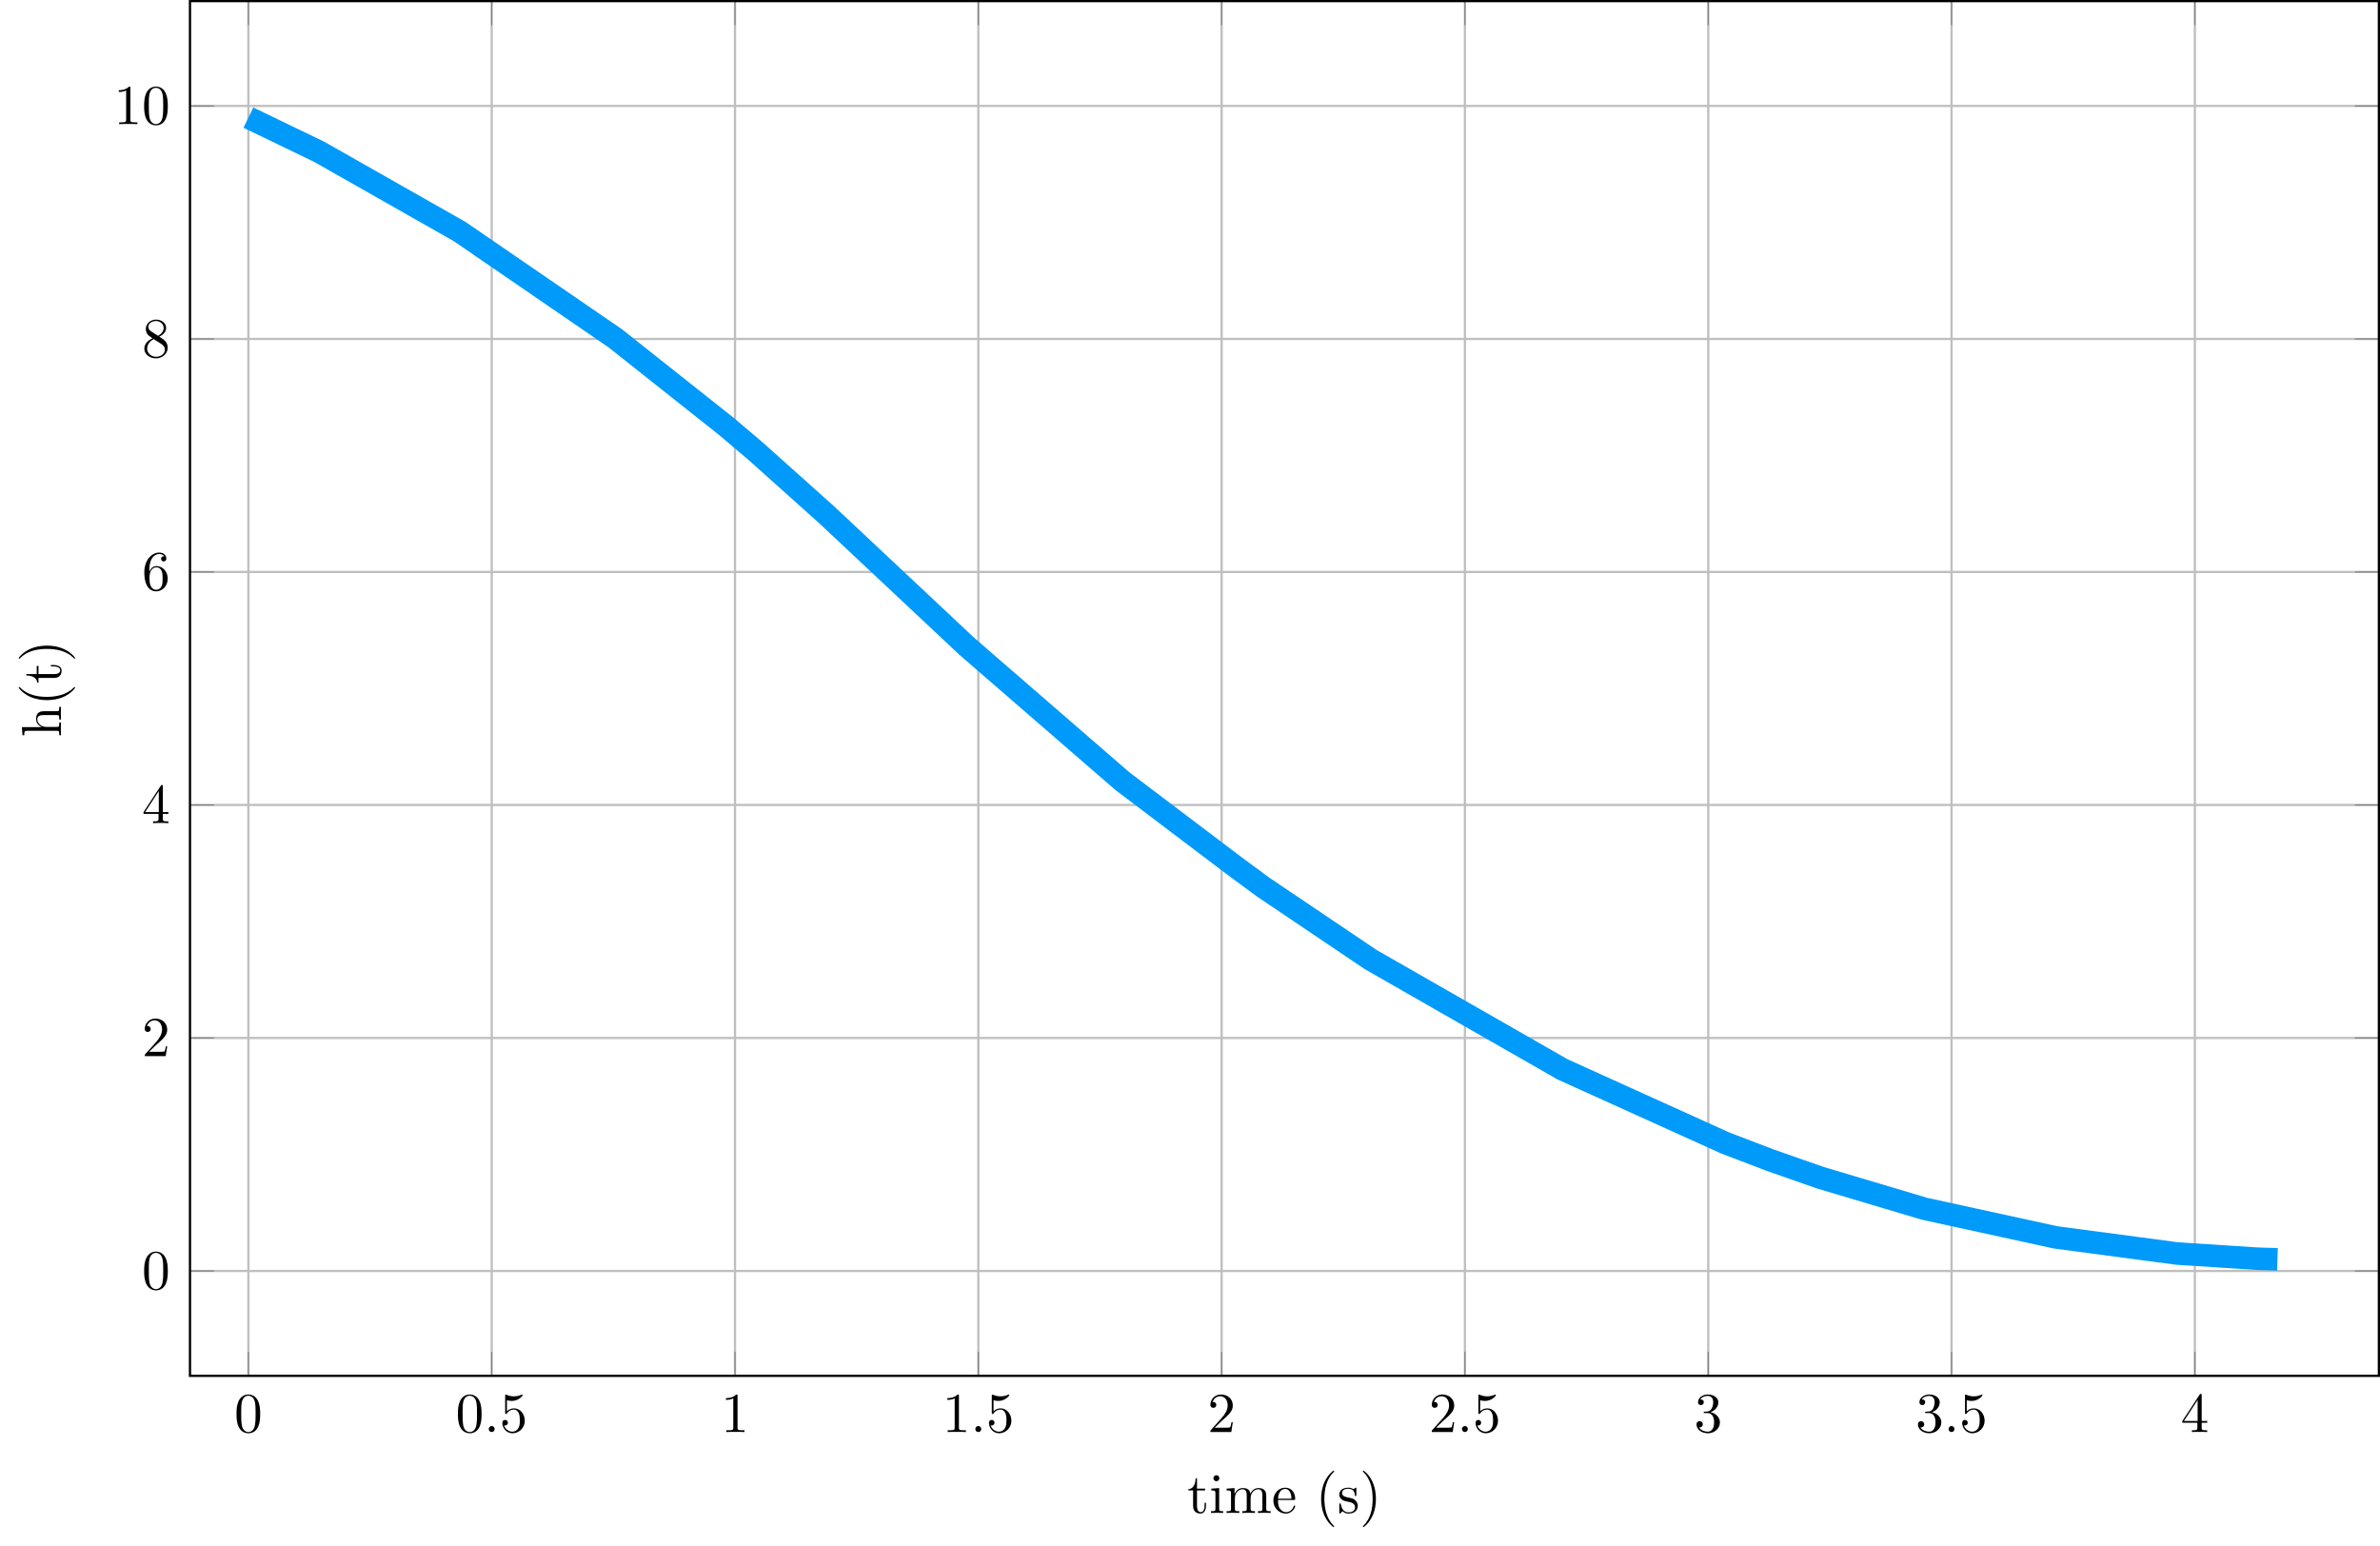
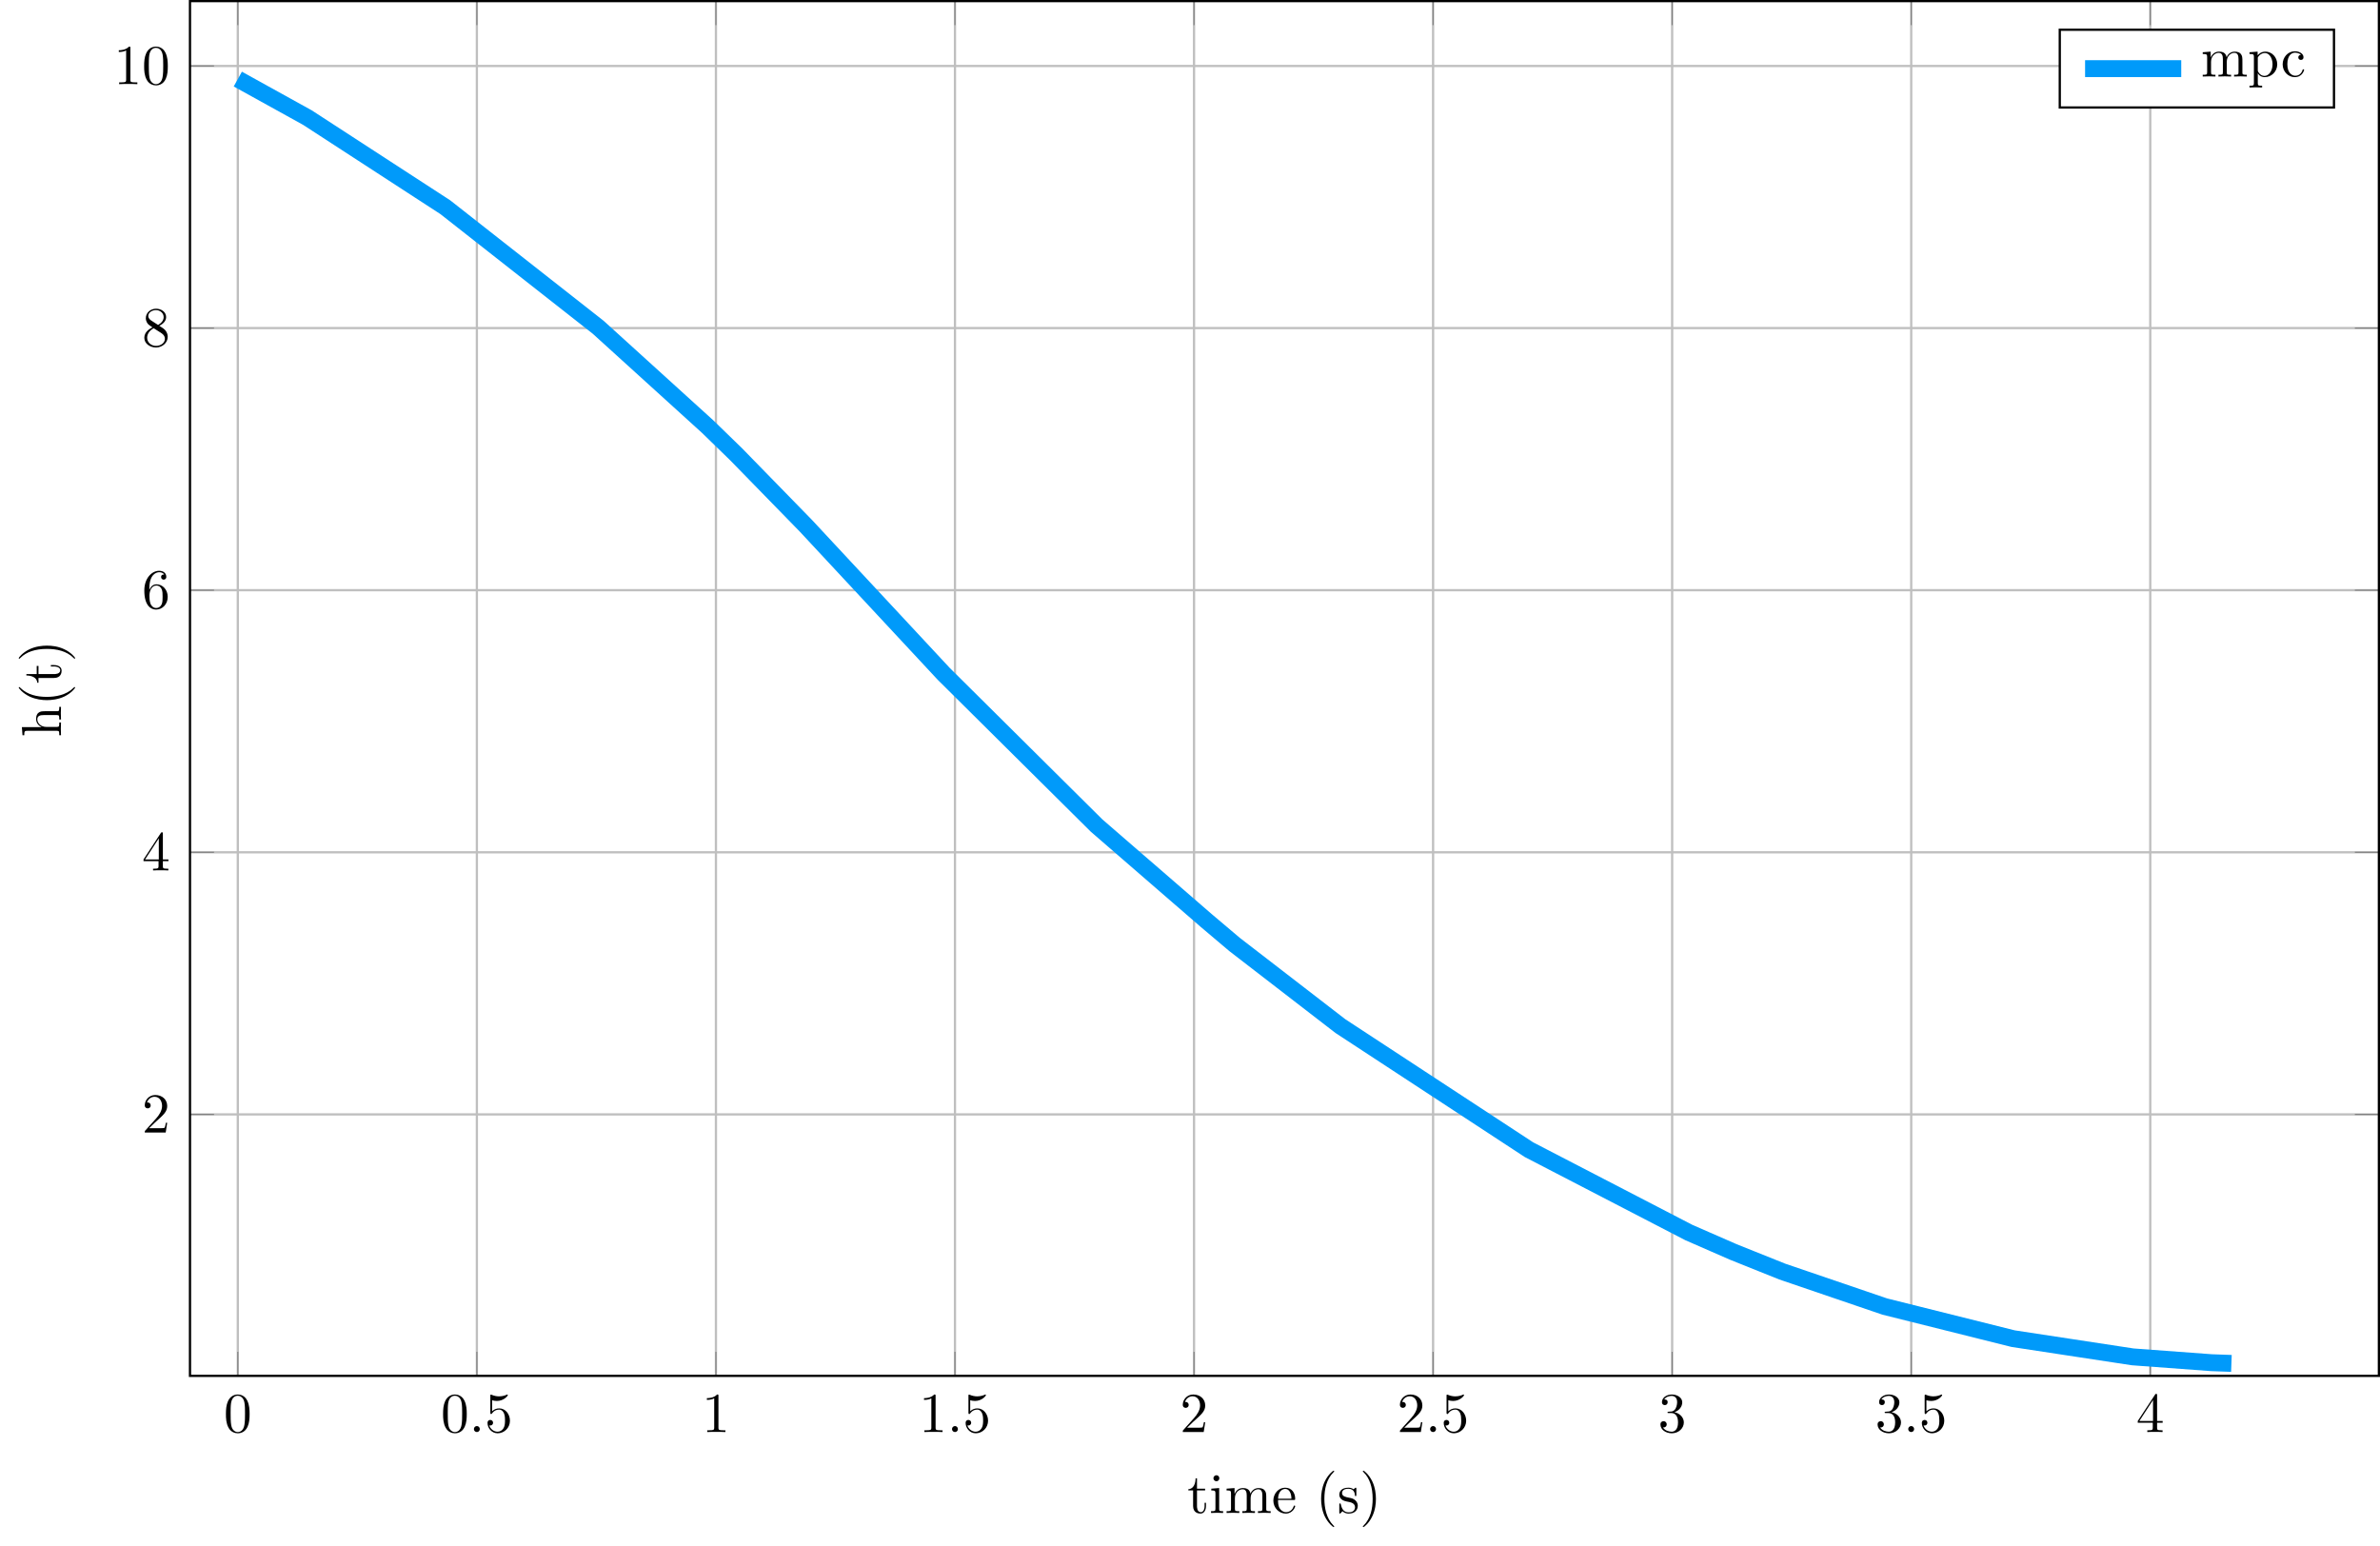
- <svg xmlns="http://www.w3.org/2000/svg" xmlns:xlink="http://www.w3.org/1999/xlink" width="420.976pt" height="273.43pt" viewBox="0 0 420.976 273.43" version="1.1">
+ <svg xmlns="http://www.w3.org/2000/svg" xmlns:xlink="http://www.w3.org/1999/xlink" width="420.972pt" height="273.43pt" viewBox="0 0 420.972 273.43" version="1.1">
  <defs>
    <g>
      <symbol overflow="visible" id="glyph-1486780730334468-0-0">
        <path style="stroke:none;" d="" />
      </symbol>
      <symbol overflow="visible" id="glyph-1486780730334468-0-1">
        <path style="stroke:none;" d="M 4.578 -3.188 C 4.578 -3.984 4.531 -4.781 4.188 -5.516 C 3.734 -6.484 2.906 -6.641 2.5 -6.641 C 1.891 -6.641 1.172 -6.375 0.75 -5.453 C 0.438 -4.766 0.391 -3.984 0.391 -3.188 C 0.391 -2.438 0.422 -1.547 0.844 -0.781 C 1.266 0.016 2 0.219 2.484 0.219 C 3.016 0.219 3.781 0.016 4.219 -0.938 C 4.531 -1.625 4.578 -2.406 4.578 -3.188 Z M 2.484 0 C 2.094 0 1.5 -0.25 1.328 -1.203 C 1.219 -1.797 1.219 -2.719 1.219 -3.312 C 1.219 -3.953 1.219 -4.609 1.297 -5.141 C 1.484 -6.328 2.234 -6.422 2.484 -6.422 C 2.812 -6.422 3.469 -6.234 3.656 -5.25 C 3.766 -4.688 3.766 -3.938 3.766 -3.312 C 3.766 -2.562 3.766 -1.891 3.656 -1.25 C 3.5 -0.297 2.938 0 2.484 0 Z M 2.484 0 " />
      </symbol>
      <symbol overflow="visible" id="glyph-1486780730334468-0-2">
        <path style="stroke:none;" d="M 4.469 -2 C 4.469 -3.188 3.656 -4.188 2.578 -4.188 C 2.109 -4.188 1.672 -4.031 1.312 -3.672 L 1.312 -5.625 C 1.516 -5.562 1.844 -5.5 2.156 -5.5 C 3.391 -5.5 4.094 -6.406 4.094 -6.531 C 4.094 -6.594 4.062 -6.641 3.984 -6.641 C 3.984 -6.641 3.953 -6.641 3.906 -6.609 C 3.703 -6.516 3.219 -6.312 2.547 -6.312 C 2.156 -6.312 1.688 -6.391 1.219 -6.594 C 1.141 -6.625 1.125 -6.625 1.109 -6.625 C 1 -6.625 1 -6.547 1 -6.391 L 1 -3.438 C 1 -3.266 1 -3.188 1.141 -3.188 C 1.219 -3.188 1.234 -3.203 1.281 -3.266 C 1.391 -3.422 1.75 -3.969 2.562 -3.969 C 3.078 -3.969 3.328 -3.516 3.406 -3.328 C 3.562 -2.953 3.594 -2.578 3.594 -2.078 C 3.594 -1.719 3.594 -1.125 3.344 -0.703 C 3.109 -0.312 2.734 -0.062 2.281 -0.062 C 1.562 -0.062 0.984 -0.594 0.812 -1.172 C 0.844 -1.172 0.875 -1.156 0.984 -1.156 C 1.312 -1.156 1.484 -1.406 1.484 -1.641 C 1.484 -1.891 1.312 -2.141 0.984 -2.141 C 0.844 -2.141 0.5 -2.062 0.5 -1.609 C 0.5 -0.75 1.188 0.219 2.297 0.219 C 3.453 0.219 4.469 -0.734 4.469 -2 Z M 4.469 -2 " />
      </symbol>
      <symbol overflow="visible" id="glyph-1486780730334468-0-3">
        <path style="stroke:none;" d="M 2.938 -6.375 C 2.938 -6.625 2.938 -6.641 2.703 -6.641 C 2.078 -6 1.203 -6 0.891 -6 L 0.891 -5.688 C 1.094 -5.688 1.672 -5.688 2.188 -5.953 L 2.188 -0.781 C 2.188 -0.422 2.156 -0.312 1.266 -0.312 L 0.953 -0.312 L 0.953 0 C 1.297 -0.031 2.156 -0.031 2.562 -0.031 C 2.953 -0.031 3.828 -0.031 4.172 0 L 4.172 -0.312 L 3.859 -0.312 C 2.953 -0.312 2.938 -0.422 2.938 -0.781 Z M 2.938 -6.375 " />
      </symbol>
      <symbol overflow="visible" id="glyph-1486780730334468-0-4">
        <path style="stroke:none;" d="M 1.266 -0.766 L 2.328 -1.797 C 3.875 -3.172 4.469 -3.703 4.469 -4.703 C 4.469 -5.844 3.578 -6.641 2.359 -6.641 C 1.234 -6.641 0.5 -5.719 0.5 -4.828 C 0.5 -4.281 1 -4.281 1.031 -4.281 C 1.203 -4.281 1.547 -4.391 1.547 -4.812 C 1.547 -5.062 1.359 -5.328 1.016 -5.328 C 0.938 -5.328 0.922 -5.328 0.891 -5.312 C 1.109 -5.969 1.656 -6.328 2.234 -6.328 C 3.141 -6.328 3.562 -5.516 3.562 -4.703 C 3.562 -3.906 3.078 -3.125 2.516 -2.5 L 0.609 -0.375 C 0.5 -0.266 0.5 -0.234 0.5 0 L 4.203 0 L 4.469 -1.734 L 4.234 -1.734 C 4.172 -1.438 4.109 -1 4 -0.844 C 3.938 -0.766 3.281 -0.766 3.062 -0.766 Z M 1.266 -0.766 " />
      </symbol>
      <symbol overflow="visible" id="glyph-1486780730334468-0-5">
        <path style="stroke:none;" d="M 2.891 -3.516 C 3.703 -3.781 4.281 -4.469 4.281 -5.266 C 4.281 -6.078 3.406 -6.641 2.453 -6.641 C 1.453 -6.641 0.688 -6.047 0.688 -5.281 C 0.688 -4.953 0.906 -4.766 1.203 -4.766 C 1.5 -4.766 1.703 -4.984 1.703 -5.281 C 1.703 -5.766 1.234 -5.766 1.094 -5.766 C 1.391 -6.266 2.047 -6.391 2.406 -6.391 C 2.828 -6.391 3.375 -6.172 3.375 -5.281 C 3.375 -5.156 3.344 -4.578 3.094 -4.141 C 2.797 -3.656 2.453 -3.625 2.203 -3.625 C 2.125 -3.609 1.891 -3.594 1.812 -3.594 C 1.734 -3.578 1.672 -3.562 1.672 -3.469 C 1.672 -3.359 1.734 -3.359 1.906 -3.359 L 2.344 -3.359 C 3.156 -3.359 3.531 -2.688 3.531 -1.703 C 3.531 -0.344 2.844 -0.062 2.406 -0.062 C 1.969 -0.062 1.219 -0.234 0.875 -0.812 C 1.219 -0.766 1.531 -0.984 1.531 -1.359 C 1.531 -1.719 1.266 -1.922 0.984 -1.922 C 0.734 -1.922 0.422 -1.781 0.422 -1.344 C 0.422 -0.438 1.344 0.219 2.438 0.219 C 3.656 0.219 4.562 -0.688 4.562 -1.703 C 4.562 -2.516 3.922 -3.297 2.891 -3.516 Z M 2.891 -3.516 " />
      </symbol>
      <symbol overflow="visible" id="glyph-1486780730334468-0-6">
        <path style="stroke:none;" d="M 2.938 -1.641 L 2.938 -0.781 C 2.938 -0.422 2.906 -0.312 2.172 -0.312 L 1.969 -0.312 L 1.969 0 C 2.375 -0.031 2.891 -0.031 3.312 -0.031 C 3.734 -0.031 4.25 -0.031 4.672 0 L 4.672 -0.312 L 4.453 -0.312 C 3.719 -0.312 3.703 -0.422 3.703 -0.781 L 3.703 -1.641 L 4.688 -1.641 L 4.688 -1.953 L 3.703 -1.953 L 3.703 -6.484 C 3.703 -6.688 3.703 -6.75 3.531 -6.75 C 3.453 -6.75 3.422 -6.75 3.344 -6.625 L 0.281 -1.953 L 0.281 -1.641 Z M 2.984 -1.953 L 0.562 -1.953 L 2.984 -5.672 Z M 2.984 -1.953 " />
      </symbol>
      <symbol overflow="visible" id="glyph-1486780730334468-0-7">
        <path style="stroke:none;" d="M 1.312 -3.266 L 1.312 -3.516 C 1.312 -6.031 2.547 -6.391 3.062 -6.391 C 3.297 -6.391 3.719 -6.328 3.938 -5.984 C 3.781 -5.984 3.391 -5.984 3.391 -5.547 C 3.391 -5.234 3.625 -5.078 3.844 -5.078 C 4 -5.078 4.312 -5.172 4.312 -5.562 C 4.312 -6.156 3.875 -6.641 3.047 -6.641 C 1.766 -6.641 0.422 -5.359 0.422 -3.156 C 0.422 -0.484 1.578 0.219 2.5 0.219 C 3.609 0.219 4.562 -0.719 4.562 -2.031 C 4.562 -3.297 3.672 -4.25 2.562 -4.25 C 1.891 -4.25 1.516 -3.75 1.312 -3.266 Z M 2.5 -0.062 C 1.875 -0.062 1.578 -0.656 1.516 -0.812 C 1.328 -1.281 1.328 -2.078 1.328 -2.25 C 1.328 -3.031 1.656 -4.031 2.547 -4.031 C 2.719 -4.031 3.172 -4.031 3.484 -3.406 C 3.656 -3.047 3.656 -2.531 3.656 -2.047 C 3.656 -1.562 3.656 -1.062 3.484 -0.703 C 3.188 -0.109 2.734 -0.062 2.5 -0.062 Z M 2.5 -0.062 " />
      </symbol>
      <symbol overflow="visible" id="glyph-1486780730334468-0-8">
        <path style="stroke:none;" d="M 1.625 -4.562 C 1.172 -4.859 1.125 -5.188 1.125 -5.359 C 1.125 -5.969 1.781 -6.391 2.484 -6.391 C 3.203 -6.391 3.844 -5.875 3.844 -5.156 C 3.844 -4.578 3.453 -4.109 2.859 -3.766 Z M 3.078 -3.609 C 3.797 -3.984 4.281 -4.5 4.281 -5.156 C 4.281 -6.078 3.406 -6.641 2.5 -6.641 C 1.5 -6.641 0.688 -5.906 0.688 -4.969 C 0.688 -4.797 0.703 -4.344 1.125 -3.875 C 1.234 -3.766 1.609 -3.516 1.859 -3.344 C 1.281 -3.047 0.422 -2.5 0.422 -1.5 C 0.422 -0.453 1.438 0.219 2.484 0.219 C 3.609 0.219 4.562 -0.609 4.562 -1.672 C 4.562 -2.031 4.453 -2.484 4.062 -2.906 C 3.875 -3.109 3.719 -3.203 3.078 -3.609 Z M 2.078 -3.188 L 3.312 -2.406 C 3.594 -2.219 4.062 -1.922 4.062 -1.312 C 4.062 -0.578 3.312 -0.062 2.5 -0.062 C 1.641 -0.062 0.922 -0.672 0.922 -1.5 C 0.922 -2.078 1.234 -2.719 2.078 -3.188 Z M 2.078 -3.188 " />
      </symbol>
      <symbol overflow="visible" id="glyph-1486780730334468-0-9">
        <path style="stroke:none;" d="M 1.719 -3.984 L 3.156 -3.984 L 3.156 -4.297 L 1.719 -4.297 L 1.719 -6.125 L 1.469 -6.125 C 1.469 -5.312 1.172 -4.25 0.188 -4.203 L 0.188 -3.984 L 1.031 -3.984 L 1.031 -1.234 C 1.031 -0.016 1.969 0.109 2.328 0.109 C 3.031 0.109 3.312 -0.594 3.312 -1.234 L 3.312 -1.797 L 3.062 -1.797 L 3.062 -1.25 C 3.062 -0.516 2.766 -0.141 2.391 -0.141 C 1.719 -0.141 1.719 -1.047 1.719 -1.219 Z M 1.719 -3.984 " />
      </symbol>
      <symbol overflow="visible" id="glyph-1486780730334468-0-10">
        <path style="stroke:none;" d="M 1.766 -4.406 L 0.375 -4.297 L 0.375 -3.984 C 1.016 -3.984 1.109 -3.922 1.109 -3.438 L 1.109 -0.75 C 1.109 -0.312 1 -0.312 0.328 -0.312 L 0.328 0 C 0.641 -0.016 1.188 -0.031 1.422 -0.031 C 1.781 -0.031 2.125 -0.016 2.469 0 L 2.469 -0.312 C 1.797 -0.312 1.766 -0.359 1.766 -0.75 Z M 1.797 -6.141 C 1.797 -6.453 1.562 -6.672 1.281 -6.672 C 0.969 -6.672 0.75 -6.406 0.75 -6.141 C 0.75 -5.875 0.969 -5.609 1.281 -5.609 C 1.562 -5.609 1.797 -5.828 1.797 -6.141 Z M 1.797 -6.141 " />
      </symbol>
      <symbol overflow="visible" id="glyph-1486780730334468-0-11">
        <path style="stroke:none;" d="M 1.094 -3.422 L 1.094 -0.75 C 1.094 -0.312 0.984 -0.312 0.312 -0.312 L 0.312 0 C 0.672 -0.016 1.172 -0.031 1.453 -0.031 C 1.703 -0.031 2.219 -0.016 2.562 0 L 2.562 -0.312 C 1.891 -0.312 1.781 -0.312 1.781 -0.75 L 1.781 -2.594 C 1.781 -3.625 2.5 -4.188 3.125 -4.188 C 3.766 -4.188 3.875 -3.656 3.875 -3.078 L 3.875 -0.75 C 3.875 -0.312 3.766 -0.312 3.094 -0.312 L 3.094 0 C 3.438 -0.016 3.953 -0.031 4.219 -0.031 C 4.469 -0.031 5 -0.016 5.328 0 L 5.328 -0.312 C 4.672 -0.312 4.562 -0.312 4.562 -0.75 L 4.562 -2.594 C 4.562 -3.625 5.266 -4.188 5.906 -4.188 C 6.531 -4.188 6.641 -3.656 6.641 -3.078 L 6.641 -0.75 C 6.641 -0.312 6.531 -0.312 5.859 -0.312 L 5.859 0 C 6.203 -0.016 6.719 -0.031 6.984 -0.031 C 7.25 -0.031 7.766 -0.016 8.109 0 L 8.109 -0.312 C 7.594 -0.312 7.344 -0.312 7.328 -0.609 L 7.328 -2.516 C 7.328 -3.375 7.328 -3.672 7.016 -4.031 C 6.875 -4.203 6.547 -4.406 5.969 -4.406 C 5.141 -4.406 4.688 -3.812 4.531 -3.422 C 4.391 -4.297 3.656 -4.406 3.203 -4.406 C 2.469 -4.406 2 -3.984 1.719 -3.359 L 1.719 -4.406 L 0.312 -4.297 L 0.312 -3.984 C 1.016 -3.984 1.094 -3.922 1.094 -3.422 Z M 1.094 -3.422 " />
      </symbol>
      <symbol overflow="visible" id="glyph-1486780730334468-0-12">
        <path style="stroke:none;" d="M 1.109 -2.516 C 1.172 -4 2.016 -4.25 2.359 -4.25 C 3.375 -4.25 3.484 -2.906 3.484 -2.516 Z M 1.109 -2.297 L 3.891 -2.297 C 4.109 -2.297 4.141 -2.297 4.141 -2.516 C 4.141 -3.5 3.594 -4.469 2.359 -4.469 C 1.203 -4.469 0.281 -3.438 0.281 -2.188 C 0.281 -0.859 1.328 0.109 2.469 0.109 C 3.688 0.109 4.141 -1 4.141 -1.188 C 4.141 -1.281 4.062 -1.312 4 -1.312 C 3.922 -1.312 3.891 -1.25 3.875 -1.172 C 3.531 -0.141 2.625 -0.141 2.531 -0.141 C 2.031 -0.141 1.641 -0.438 1.406 -0.812 C 1.109 -1.281 1.109 -1.938 1.109 -2.297 Z M 1.109 -2.297 " />
      </symbol>
      <symbol overflow="visible" id="glyph-1486780730334468-0-13">
        <path style="stroke:none;" d="M 3.297 2.391 C 3.297 2.359 3.297 2.344 3.125 2.172 C 1.891 0.922 1.562 -0.969 1.562 -2.5 C 1.562 -4.234 1.938 -5.969 3.172 -7.203 C 3.297 -7.328 3.297 -7.344 3.297 -7.375 C 3.297 -7.453 3.266 -7.484 3.203 -7.484 C 3.094 -7.484 2.203 -6.797 1.609 -5.531 C 1.109 -4.438 0.984 -3.328 0.984 -2.5 C 0.984 -1.719 1.094 -0.516 1.641 0.625 C 2.25 1.844 3.094 2.5 3.203 2.5 C 3.266 2.5 3.297 2.469 3.297 2.391 Z M 3.297 2.391 " />
      </symbol>
      <symbol overflow="visible" id="glyph-1486780730334468-0-14">
        <path style="stroke:none;" d="M 2.078 -1.938 C 2.297 -1.891 3.109 -1.734 3.109 -1.016 C 3.109 -0.516 2.766 -0.109 1.984 -0.109 C 1.141 -0.109 0.781 -0.672 0.594 -1.531 C 0.562 -1.656 0.562 -1.688 0.453 -1.688 C 0.328 -1.688 0.328 -1.625 0.328 -1.453 L 0.328 -0.125 C 0.328 0.047 0.328 0.109 0.438 0.109 C 0.484 0.109 0.5 0.094 0.688 -0.094 C 0.703 -0.109 0.703 -0.125 0.891 -0.312 C 1.328 0.094 1.781 0.109 1.984 0.109 C 3.125 0.109 3.594 -0.562 3.594 -1.281 C 3.594 -1.797 3.297 -2.109 3.172 -2.219 C 2.844 -2.547 2.453 -2.625 2.031 -2.703 C 1.469 -2.812 0.812 -2.938 0.812 -3.516 C 0.812 -3.875 1.062 -4.281 1.922 -4.281 C 3.016 -4.281 3.078 -3.375 3.094 -3.078 C 3.094 -2.984 3.188 -2.984 3.203 -2.984 C 3.344 -2.984 3.344 -3.031 3.344 -3.219 L 3.344 -4.234 C 3.344 -4.391 3.344 -4.469 3.234 -4.469 C 3.188 -4.469 3.156 -4.469 3.031 -4.344 C 3 -4.312 2.906 -4.219 2.859 -4.188 C 2.484 -4.469 2.078 -4.469 1.922 -4.469 C 0.703 -4.469 0.328 -3.797 0.328 -3.234 C 0.328 -2.891 0.484 -2.609 0.75 -2.391 C 1.078 -2.141 1.359 -2.078 2.078 -1.938 Z M 2.078 -1.938 " />
      </symbol>
      <symbol overflow="visible" id="glyph-1486780730334468-0-15">
        <path style="stroke:none;" d="M 2.875 -2.5 C 2.875 -3.266 2.766 -4.469 2.219 -5.609 C 1.625 -6.828 0.766 -7.484 0.672 -7.484 C 0.609 -7.484 0.562 -7.438 0.562 -7.375 C 0.562 -7.344 0.562 -7.328 0.75 -7.141 C 1.734 -6.156 2.297 -4.578 2.297 -2.5 C 2.297 -0.781 1.938 0.969 0.703 2.219 C 0.562 2.344 0.562 2.359 0.562 2.391 C 0.562 2.453 0.609 2.5 0.672 2.5 C 0.766 2.5 1.672 1.812 2.25 0.547 C 2.766 -0.547 2.875 -1.656 2.875 -2.5 Z M 2.875 -2.5 " />
      </symbol>
+       <symbol overflow="visible" id="glyph-1486780730334468-0-16">
+         <path style="stroke:none;" d="M 1.719 -3.75 L 1.719 -4.406 L 0.281 -4.297 L 0.281 -3.984 C 0.984 -3.984 1.062 -3.922 1.062 -3.484 L 1.062 1.172 C 1.062 1.625 0.953 1.625 0.281 1.625 L 0.281 1.938 C 0.625 1.922 1.141 1.906 1.391 1.906 C 1.672 1.906 2.172 1.922 2.516 1.938 L 2.516 1.625 C 1.859 1.625 1.75 1.625 1.75 1.172 L 1.75 -0.594 C 1.797 -0.422 2.219 0.109 2.969 0.109 C 4.156 0.109 5.188 -0.875 5.188 -2.156 C 5.188 -3.422 4.234 -4.406 3.109 -4.406 C 2.328 -4.406 1.906 -3.969 1.719 -3.75 Z M 1.75 -1.141 L 1.75 -3.359 C 2.031 -3.875 2.516 -4.156 3.031 -4.156 C 3.766 -4.156 4.359 -3.281 4.359 -2.156 C 4.359 -0.953 3.672 -0.109 2.938 -0.109 C 2.531 -0.109 2.156 -0.312 1.891 -0.719 C 1.75 -0.922 1.75 -0.938 1.75 -1.141 Z M 1.75 -1.141 " />
+       </symbol>
+       <symbol overflow="visible" id="glyph-1486780730334468-0-17">
+         <path style="stroke:none;" d="M 1.172 -2.172 C 1.172 -3.797 1.984 -4.219 2.516 -4.219 C 2.609 -4.219 3.234 -4.203 3.578 -3.844 C 3.172 -3.812 3.109 -3.516 3.109 -3.391 C 3.109 -3.125 3.297 -2.938 3.562 -2.938 C 3.828 -2.938 4.031 -3.094 4.031 -3.406 C 4.031 -4.078 3.266 -4.469 2.5 -4.469 C 1.25 -4.469 0.344 -3.391 0.344 -2.156 C 0.344 -0.875 1.328 0.109 2.484 0.109 C 3.812 0.109 4.141 -1.094 4.141 -1.188 C 4.141 -1.281 4.031 -1.281 4 -1.281 C 3.922 -1.281 3.891 -1.25 3.875 -1.188 C 3.594 -0.266 2.938 -0.141 2.578 -0.141 C 2.047 -0.141 1.172 -0.562 1.172 -2.172 Z M 1.172 -2.172 " />
+       </symbol>
      <symbol overflow="visible" id="glyph-1486780730334468-1-0">
        <path style="stroke:none;" d="" />
      </symbol>
      <symbol overflow="visible" id="glyph-1486780730334468-1-1">
        <path style="stroke:none;" d="M 1.906 -0.531 C 1.906 -0.812 1.672 -1.062 1.391 -1.062 C 1.094 -1.062 0.859 -0.812 0.859 -0.531 C 0.859 -0.234 1.094 0 1.391 0 C 1.672 0 1.906 -0.234 1.906 -0.531 Z M 1.906 -0.531 " />
      </symbol>
      <symbol overflow="visible" id="glyph-1486780730334468-2-0">
        <path style="stroke:none;" d="" />
      </symbol>
      <symbol overflow="visible" id="glyph-1486780730334468-2-1">
        <path style="stroke:none;" d="M -0.75 -1.094 C -0.312 -1.094 -0.312 -0.984 -0.312 -0.312 L 0 -0.312 C -0.016 -0.672 -0.031 -1.172 -0.031 -1.453 C -0.031 -1.703 -0.016 -2.219 0 -2.562 L -0.312 -2.562 C -0.312 -1.891 -0.312 -1.781 -0.75 -1.781 L -2.594 -1.781 C -3.625 -1.781 -4.188 -2.5 -4.188 -3.125 C -4.188 -3.766 -3.656 -3.875 -3.078 -3.875 L -0.75 -3.875 C -0.312 -3.875 -0.312 -3.766 -0.312 -3.094 L 0 -3.094 C -0.016 -3.438 -0.031 -3.953 -0.031 -4.219 C -0.031 -4.469 -0.016 -5 0 -5.328 L -0.312 -5.328 C -0.312 -4.812 -0.312 -4.562 -0.609 -4.562 L -2.516 -4.562 C -3.375 -4.562 -3.672 -4.562 -4.031 -4.25 C -4.203 -4.109 -4.406 -3.781 -4.406 -3.203 C -4.406 -2.359 -3.812 -1.922 -3.422 -1.75 L -6.922 -1.75 L -6.812 -0.312 L -6.5 -0.312 C -6.5 -1.016 -6.438 -1.094 -5.938 -1.094 Z M -0.75 -1.094 " />
      </symbol>
      <symbol overflow="visible" id="glyph-1486780730334468-2-2">
        <path style="stroke:none;" d="M 2.391 -3.297 C 2.359 -3.297 2.344 -3.297 2.172 -3.125 C 0.922 -1.891 -0.969 -1.562 -2.5 -1.562 C -4.234 -1.562 -5.969 -1.938 -7.203 -3.172 C -7.328 -3.297 -7.344 -3.297 -7.375 -3.297 C -7.453 -3.297 -7.484 -3.266 -7.484 -3.203 C -7.484 -3.094 -6.797 -2.203 -5.531 -1.609 C -4.438 -1.109 -3.328 -0.984 -2.5 -0.984 C -1.719 -0.984 -0.516 -1.094 0.625 -1.641 C 1.844 -2.25 2.5 -3.094 2.5 -3.203 C 2.5 -3.266 2.469 -3.297 2.391 -3.297 Z M 2.391 -3.297 " />
      </symbol>
      <symbol overflow="visible" id="glyph-1486780730334468-2-3">
        <path style="stroke:none;" d="M -3.984 -1.719 L -3.984 -3.156 L -4.297 -3.156 L -4.297 -1.719 L -6.125 -1.719 L -6.125 -1.469 C -5.312 -1.469 -4.25 -1.172 -4.203 -0.188 L -3.984 -0.188 L -3.984 -1.031 L -1.234 -1.031 C -0.016 -1.031 0.109 -1.969 0.109 -2.328 C 0.109 -3.031 -0.594 -3.312 -1.234 -3.312 L -1.797 -3.312 L -1.797 -3.062 L -1.25 -3.062 C -0.516 -3.062 -0.141 -2.766 -0.141 -2.391 C -0.141 -1.719 -1.047 -1.719 -1.219 -1.719 Z M -3.984 -1.719 " />
      </symbol>
      <symbol overflow="visible" id="glyph-1486780730334468-2-4">
        <path style="stroke:none;" d="M -2.5 -2.875 C -3.266 -2.875 -4.469 -2.766 -5.609 -2.219 C -6.828 -1.625 -7.484 -0.766 -7.484 -0.672 C -7.484 -0.609 -7.438 -0.562 -7.375 -0.562 C -7.344 -0.562 -7.328 -0.562 -7.141 -0.75 C -6.156 -1.734 -4.578 -2.297 -2.5 -2.297 C -0.781 -2.297 0.969 -1.938 2.219 -0.703 C 2.344 -0.562 2.359 -0.562 2.391 -0.562 C 2.453 -0.562 2.5 -0.609 2.5 -0.672 C 2.5 -0.766 1.812 -1.672 0.547 -2.25 C -0.547 -2.766 -1.656 -2.875 -2.5 -2.875 Z M -2.5 -2.875 " />
      </symbol>
    </g>
    <clipPath id="clip-1486780730334468-1">
-       <path d="M 33 0 L 420.977 0 L 420.977 244 L 33 244 Z M 33 0 " />
+       <path d="M 33 0 L 420.973 0 L 420.973 244 L 33 244 Z M 33 0 " />
    </clipPath>
    <clipPath id="clip-1486780730334468-2">
-       <path d="M 33 18 L 420.977 18 L 420.977 226 L 33 226 Z M 33 18 " />
+       <path d="M 33 11 L 420.973 11 L 420.973 198 L 33 198 Z M 33 11 " />
    </clipPath>
    <clipPath id="clip-1486780730334468-3">
-       <path d="M 33 18 L 420.977 18 L 420.977 225 L 33 225 Z M 33 18 " />
+       <path d="M 33 11 L 420.973 11 L 420.973 198 L 33 198 Z M 33 11 " />
    </clipPath>
    <clipPath id="clip-1486780730334468-4">
-       <path d="M 33 0 L 420.977 0 L 420.977 244 L 33 244 Z M 33 0 " />
+       <path d="M 33 0 L 420.973 0 L 420.973 244 L 33 244 Z M 33 0 " />
    </clipPath>
    <clipPath id="clip-1486780730334468-5">
-       <path d="M 33.605 0.195 L 420.781 0.195 L 420.781 243.367 L 33.605 243.367 Z M 33.605 0.195 " />
+       <path d="M 33.605 0.195 L 420.777 0.195 L 420.777 243.367 L 33.605 243.367 Z M 33.605 0.195 " />
    </clipPath>
  </defs>
  <g id="surface1">
    <g clip-path="url(#clip-1486780730334468-1)" clip-rule="nonzero">
-       <path style=" stroke:none;fill-rule:nonzero;fill:rgb(100%,100%,100%);fill-opacity:1;" d="M 33.605 243.367 L 420.781 243.367 L 420.781 0.195 L 33.605 0.195 Z M 33.605 243.367 " />
-     </g>
-     <path style="fill:none;stroke-width:0.399;stroke-linecap:butt;stroke-linejoin:miter;stroke:rgb(75%,75%,75%);stroke-opacity:1;stroke-miterlimit:10;" d="M 10.328 -0.001 L 10.328 243.171 M 53.367 -0.001 L 53.367 243.171 M 96.402 -0.001 L 96.402 243.171 M 139.441 -0.001 L 139.441 243.171 M 182.476 -0.001 L 182.476 243.171 M 225.511 -0.001 L 225.511 243.171 M 268.55 -0.001 L 268.55 243.171 M 311.585 -0.001 L 311.585 243.171 M 354.624 -0.001 L 354.624 243.171 " transform="matrix(1,0,0,-1,33.606,243.366)" />
+       <path style=" stroke:none;fill-rule:nonzero;fill:rgb(100%,100%,100%);fill-opacity:1;" d="M 33.605 243.367 L 420.777 243.367 L 420.777 0.195 L 33.605 0.195 Z M 33.605 243.367 " />
+     </g>
+     <path style="fill:none;stroke-width:0.399;stroke-linecap:butt;stroke-linejoin:miter;stroke:rgb(75%,75%,75%);stroke-opacity:1;stroke-miterlimit:10;" d="M 8.457 -0.001 L 8.457 243.171 M 50.742 -0.001 L 50.742 243.171 M 93.027 -0.001 L 93.027 243.171 M 135.308 -0.001 L 135.308 243.171 M 177.593 -0.001 L 177.593 243.171 M 219.878 -0.001 L 219.878 243.171 M 262.164 -0.001 L 262.164 243.171 M 304.449 -0.001 L 304.449 243.171 M 346.73 -0.001 L 346.73 243.171 " transform="matrix(1,0,0,-1,33.606,243.366)" />
    <g clip-path="url(#clip-1486780730334468-2)" clip-rule="nonzero">
-       <path style="fill:none;stroke-width:0.399;stroke-linecap:butt;stroke-linejoin:miter;stroke:rgb(75%,75%,75%);stroke-opacity:1;stroke-miterlimit:10;" d="M -0.001 18.546 L 387.175 18.546 M -0.001 59.761 L 387.175 59.761 M -0.001 100.979 L 387.175 100.979 M -0.001 142.194 L 387.175 142.194 M -0.001 183.409 L 387.175 183.409 M -0.001 224.624 L 387.175 224.624 " transform="matrix(1,0,0,-1,33.606,243.366)" />
-     </g>
-     <path style="fill:none;stroke-width:0.199;stroke-linecap:butt;stroke-linejoin:miter;stroke:rgb(50%,50%,50%);stroke-opacity:1;stroke-miterlimit:10;" d="M 10.328 -0.001 L 10.328 4.253 M 53.367 -0.001 L 53.367 4.253 M 96.402 -0.001 L 96.402 4.253 M 139.441 -0.001 L 139.441 4.253 M 182.476 -0.001 L 182.476 4.253 M 225.511 -0.001 L 225.511 4.253 M 268.55 -0.001 L 268.55 4.253 M 311.585 -0.001 L 311.585 4.253 M 354.624 -0.001 L 354.624 4.253 M 10.328 243.171 L 10.328 238.917 M 53.367 243.171 L 53.367 238.917 M 96.402 243.171 L 96.402 238.917 M 139.441 243.171 L 139.441 238.917 M 182.476 243.171 L 182.476 238.917 M 225.511 243.171 L 225.511 238.917 M 268.55 243.171 L 268.55 238.917 M 311.585 243.171 L 311.585 238.917 M 354.624 243.171 L 354.624 238.917 " transform="matrix(1,0,0,-1,33.606,243.366)" />
+       <path style="fill:none;stroke-width:0.399;stroke-linecap:butt;stroke-linejoin:miter;stroke:rgb(75%,75%,75%);stroke-opacity:1;stroke-miterlimit:10;" d="M -0.001 46.245 L 387.171 46.245 M -0.001 92.608 L 387.171 92.608 M -0.001 138.971 L 387.171 138.971 M -0.001 185.335 L 387.171 185.335 M -0.001 231.694 L 387.171 231.694 " transform="matrix(1,0,0,-1,33.606,243.366)" />
+     </g>
+     <path style="fill:none;stroke-width:0.199;stroke-linecap:butt;stroke-linejoin:miter;stroke:rgb(50%,50%,50%);stroke-opacity:1;stroke-miterlimit:10;" d="M 8.457 -0.001 L 8.457 4.253 M 50.742 -0.001 L 50.742 4.253 M 93.027 -0.001 L 93.027 4.253 M 135.308 -0.001 L 135.308 4.253 M 177.593 -0.001 L 177.593 4.253 M 219.878 -0.001 L 219.878 4.253 M 262.164 -0.001 L 262.164 4.253 M 304.449 -0.001 L 304.449 4.253 M 346.73 -0.001 L 346.73 4.253 M 8.457 243.171 L 8.457 238.917 M 50.742 243.171 L 50.742 238.917 M 93.027 243.171 L 93.027 238.917 M 135.308 243.171 L 135.308 238.917 M 177.593 243.171 L 177.593 238.917 M 219.878 243.171 L 219.878 238.917 M 262.164 243.171 L 262.164 238.917 M 304.449 243.171 L 304.449 238.917 M 346.73 243.171 L 346.73 238.917 " transform="matrix(1,0,0,-1,33.606,243.366)" />
    <g clip-path="url(#clip-1486780730334468-3)" clip-rule="nonzero">
-       <path style="fill:none;stroke-width:0.199;stroke-linecap:butt;stroke-linejoin:miter;stroke:rgb(50%,50%,50%);stroke-opacity:1;stroke-miterlimit:10;" d="M -0.001 18.546 L 4.253 18.546 M -0.001 59.761 L 4.253 59.761 M -0.001 100.979 L 4.253 100.979 M -0.001 142.194 L 4.253 142.194 M -0.001 183.409 L 4.253 183.409 M -0.001 224.624 L 4.253 224.624 M 387.175 18.546 L 382.925 18.546 M 387.175 59.761 L 382.925 59.761 M 387.175 100.979 L 382.925 100.979 M 387.175 142.194 L 382.925 142.194 M 387.175 183.409 L 382.925 183.409 M 387.175 224.624 L 382.925 224.624 " transform="matrix(1,0,0,-1,33.606,243.366)" />
+       <path style="fill:none;stroke-width:0.199;stroke-linecap:butt;stroke-linejoin:miter;stroke:rgb(50%,50%,50%);stroke-opacity:1;stroke-miterlimit:10;" d="M -0.001 46.245 L 4.253 46.245 M -0.001 92.608 L 4.253 92.608 M -0.001 138.971 L 4.253 138.971 M -0.001 185.335 L 4.253 185.335 M -0.001 231.694 L 4.253 231.694 M 387.171 46.245 L 382.921 46.245 M 387.171 92.608 L 382.921 92.608 M 387.171 138.971 L 382.921 138.971 M 387.171 185.335 L 382.921 185.335 M 387.171 231.694 L 382.921 231.694 " transform="matrix(1,0,0,-1,33.606,243.366)" />
    </g>
    <g clip-path="url(#clip-1486780730334468-4)" clip-rule="nonzero">
-       <path style="fill:none;stroke-width:0.399;stroke-linecap:butt;stroke-linejoin:miter;stroke:rgb(0%,0%,0%);stroke-opacity:1;stroke-miterlimit:10;" d="M -0.001 -0.001 L -0.001 243.171 L 387.175 243.171 L 387.175 -0.001 Z M -0.001 -0.001 " transform="matrix(1,0,0,-1,33.606,243.366)" />
-     </g>
-     <g style="fill:rgb(0%,0%,0%);fill-opacity:1;">
-       <use xlink:href="#glyph-1486780730334468-0-1" x="41.444" y="253.307" />
-     </g>
-     <g style="fill:rgb(0%,0%,0%);fill-opacity:1;">
-       <use xlink:href="#glyph-1486780730334468-0-1" x="80.606" y="253.307" />
-     </g>
-     <g style="fill:rgb(0%,0%,0%);fill-opacity:1;">
-       <use xlink:href="#glyph-1486780730334468-1-1" x="85.587" y="253.307" />
-     </g>
-     <g style="fill:rgb(0%,0%,0%);fill-opacity:1;">
-       <use xlink:href="#glyph-1486780730334468-0-2" x="88.355" y="253.307" />
-     </g>
-     <g style="fill:rgb(0%,0%,0%);fill-opacity:1;">
-       <use xlink:href="#glyph-1486780730334468-0-3" x="127.516" y="253.307" />
-     </g>
-     <g style="fill:rgb(0%,0%,0%);fill-opacity:1;">
-       <use xlink:href="#glyph-1486780730334468-0-3" x="166.678" y="253.307" />
-     </g>
-     <g style="fill:rgb(0%,0%,0%);fill-opacity:1;">
-       <use xlink:href="#glyph-1486780730334468-1-1" x="171.66" y="253.307" />
-     </g>
-     <g style="fill:rgb(0%,0%,0%);fill-opacity:1;">
-       <use xlink:href="#glyph-1486780730334468-0-2" x="174.427" y="253.307" />
-     </g>
-     <g style="fill:rgb(0%,0%,0%);fill-opacity:1;">
-       <use xlink:href="#glyph-1486780730334468-0-4" x="213.589" y="253.307" />
-     </g>
-     <g style="fill:rgb(0%,0%,0%);fill-opacity:1;">
-       <use xlink:href="#glyph-1486780730334468-0-4" x="252.751" y="253.307" />
-     </g>
-     <g style="fill:rgb(0%,0%,0%);fill-opacity:1;">
-       <use xlink:href="#glyph-1486780730334468-1-1" x="257.732" y="253.307" />
-     </g>
-     <g style="fill:rgb(0%,0%,0%);fill-opacity:1;">
-       <use xlink:href="#glyph-1486780730334468-0-2" x="260.5" y="253.307" />
-     </g>
-     <g style="fill:rgb(0%,0%,0%);fill-opacity:1;">
-       <use xlink:href="#glyph-1486780730334468-0-5" x="299.661" y="253.307" />
-     </g>
-     <g style="fill:rgb(0%,0%,0%);fill-opacity:1;">
-       <use xlink:href="#glyph-1486780730334468-0-5" x="338.823" y="253.307" />
-     </g>
-     <g style="fill:rgb(0%,0%,0%);fill-opacity:1;">
-       <use xlink:href="#glyph-1486780730334468-1-1" x="343.805" y="253.307" />
-     </g>
-     <g style="fill:rgb(0%,0%,0%);fill-opacity:1;">
-       <use xlink:href="#glyph-1486780730334468-0-2" x="346.572" y="253.307" />
-     </g>
-     <g style="fill:rgb(0%,0%,0%);fill-opacity:1;">
-       <use xlink:href="#glyph-1486780730334468-0-6" x="385.734" y="253.307" />
-     </g>
-     <g style="fill:rgb(0%,0%,0%);fill-opacity:1;">
-       <use xlink:href="#glyph-1486780730334468-0-1" x="25.105" y="228.03" />
-     </g>
-     <g style="fill:rgb(0%,0%,0%);fill-opacity:1;">
-       <use xlink:href="#glyph-1486780730334468-0-4" x="25.105" y="186.815" />
-     </g>
-     <g style="fill:rgb(0%,0%,0%);fill-opacity:1;">
-       <use xlink:href="#glyph-1486780730334468-0-6" x="25.105" y="145.6" />
-     </g>
-     <g style="fill:rgb(0%,0%,0%);fill-opacity:1;">
-       <use xlink:href="#glyph-1486780730334468-0-7" x="25.105" y="104.386" />
-     </g>
-     <g style="fill:rgb(0%,0%,0%);fill-opacity:1;">
-       <use xlink:href="#glyph-1486780730334468-0-8" x="25.105" y="63.171" />
-     </g>
-     <g style="fill:rgb(0%,0%,0%);fill-opacity:1;">
-       <use xlink:href="#glyph-1486780730334468-0-3" x="20.123" y="21.956" />
-       <use xlink:href="#glyph-1486780730334468-0-1" x="25.104" y="21.956" />
+       <path style="fill:none;stroke-width:0.399;stroke-linecap:butt;stroke-linejoin:miter;stroke:rgb(0%,0%,0%);stroke-opacity:1;stroke-miterlimit:10;" d="M -0.001 -0.001 L -0.001 243.171 L 387.171 243.171 L 387.171 -0.001 Z M -0.001 -0.001 " transform="matrix(1,0,0,-1,33.606,243.366)" />
+     </g>
+     <g style="fill:rgb(0%,0%,0%);fill-opacity:1;">
+       <use xlink:href="#glyph-1486780730334468-0-1" x="39.572" y="253.307" />
+     </g>
+     <g style="fill:rgb(0%,0%,0%);fill-opacity:1;">
+       <use xlink:href="#glyph-1486780730334468-0-1" x="77.981" y="253.307" />
+     </g>
+     <g style="fill:rgb(0%,0%,0%);fill-opacity:1;">
+       <use xlink:href="#glyph-1486780730334468-1-1" x="82.963" y="253.307" />
+     </g>
+     <g style="fill:rgb(0%,0%,0%);fill-opacity:1;">
+       <use xlink:href="#glyph-1486780730334468-0-2" x="85.73" y="253.307" />
+     </g>
+     <g style="fill:rgb(0%,0%,0%);fill-opacity:1;">
+       <use xlink:href="#glyph-1486780730334468-0-3" x="124.14" y="253.307" />
+     </g>
+     <g style="fill:rgb(0%,0%,0%);fill-opacity:1;">
+       <use xlink:href="#glyph-1486780730334468-0-3" x="162.549" y="253.307" />
+     </g>
+     <g style="fill:rgb(0%,0%,0%);fill-opacity:1;">
+       <use xlink:href="#glyph-1486780730334468-1-1" x="167.53" y="253.307" />
+     </g>
+     <g style="fill:rgb(0%,0%,0%);fill-opacity:1;">
+       <use xlink:href="#glyph-1486780730334468-0-2" x="170.298" y="253.307" />
+     </g>
+     <g style="fill:rgb(0%,0%,0%);fill-opacity:1;">
+       <use xlink:href="#glyph-1486780730334468-0-4" x="208.707" y="253.307" />
+     </g>
+     <g style="fill:rgb(0%,0%,0%);fill-opacity:1;">
+       <use xlink:href="#glyph-1486780730334468-0-4" x="247.116" y="253.307" />
+     </g>
+     <g style="fill:rgb(0%,0%,0%);fill-opacity:1;">
+       <use xlink:href="#glyph-1486780730334468-1-1" x="252.098" y="253.307" />
+     </g>
+     <g style="fill:rgb(0%,0%,0%);fill-opacity:1;">
+       <use xlink:href="#glyph-1486780730334468-0-2" x="254.865" y="253.307" />
+     </g>
+     <g style="fill:rgb(0%,0%,0%);fill-opacity:1;">
+       <use xlink:href="#glyph-1486780730334468-0-5" x="293.275" y="253.307" />
+     </g>
+     <g style="fill:rgb(0%,0%,0%);fill-opacity:1;">
+       <use xlink:href="#glyph-1486780730334468-0-5" x="331.684" y="253.307" />
+     </g>
+     <g style="fill:rgb(0%,0%,0%);fill-opacity:1;">
+       <use xlink:href="#glyph-1486780730334468-1-1" x="336.665" y="253.307" />
+     </g>
+     <g style="fill:rgb(0%,0%,0%);fill-opacity:1;">
+       <use xlink:href="#glyph-1486780730334468-0-2" x="339.433" y="253.307" />
+     </g>
+     <g style="fill:rgb(0%,0%,0%);fill-opacity:1;">
+       <use xlink:href="#glyph-1486780730334468-0-6" x="377.842" y="253.307" />
+     </g>
+     <g style="fill:rgb(0%,0%,0%);fill-opacity:1;">
+       <use xlink:href="#glyph-1486780730334468-0-4" x="25.105" y="200.331" />
+     </g>
+     <g style="fill:rgb(0%,0%,0%);fill-opacity:1;">
+       <use xlink:href="#glyph-1486780730334468-0-6" x="25.105" y="153.969" />
+     </g>
+     <g style="fill:rgb(0%,0%,0%);fill-opacity:1;">
+       <use xlink:href="#glyph-1486780730334468-0-7" x="25.105" y="107.607" />
+     </g>
+     <g style="fill:rgb(0%,0%,0%);fill-opacity:1;">
+       <use xlink:href="#glyph-1486780730334468-0-8" x="25.105" y="61.245" />
+     </g>
+     <g style="fill:rgb(0%,0%,0%);fill-opacity:1;">
+       <use xlink:href="#glyph-1486780730334468-0-3" x="20.123" y="14.884" />
+       <use xlink:href="#glyph-1486780730334468-0-1" x="25.104" y="14.884" />
    </g>
    <g clip-path="url(#clip-1486780730334468-5)" clip-rule="nonzero">
-       <path style="fill:none;stroke-width:3.985;stroke-linecap:butt;stroke-linejoin:miter;stroke:rgb(0%,60.559%,97.867%);stroke-opacity:1;stroke-miterlimit:10;" d="M 10.328 222.561 L 22.871 216.503 L 47.691 202.413 L 75.214 183.53 L 94.929 167.901 L 100.054 163.55 L 112.593 152.327 L 137.417 129.034 L 164.941 105.178 L 184.656 90.261 L 189.781 86.479 L 208.832 73.639 L 242.765 54.218 L 271.554 41.186 L 279.503 38.151 L 288.347 35.053 L 306.828 29.546 L 329.933 24.503 L 351.464 21.636 L 365.656 20.718 L 369.23 20.608 " transform="matrix(1,0,0,-1,33.606,243.366)" />
-     </g>
-     <g style="fill:rgb(0%,0%,0%);fill-opacity:1;">
-       <use xlink:href="#glyph-1486780730334468-0-9" x="210.006" y="267.619" />
-       <use xlink:href="#glyph-1486780730334468-0-10" x="213.88" y="267.619" />
-       <use xlink:href="#glyph-1486780730334468-0-11" x="216.648" y="267.619" />
-       <use xlink:href="#glyph-1486780730334468-0-12" x="224.95" y="267.619" />
-     </g>
-     <g style="fill:rgb(0%,0%,0%);fill-opacity:1;">
-       <use xlink:href="#glyph-1486780730334468-0-13" x="232.695" y="267.619" />
-       <use xlink:href="#glyph-1486780730334468-0-14" x="236.569" y="267.619" />
-       <use xlink:href="#glyph-1486780730334468-0-15" x="240.499" y="267.619" />
+       <path style="fill:none;stroke-width:2.989;stroke-linecap:butt;stroke-linejoin:miter;stroke:rgb(0%,60.559%,97.867%);stroke-opacity:1;stroke-miterlimit:10;" d="M 8.457 229.378 L 20.777 222.561 L 45.167 206.71 L 72.207 185.471 L 91.582 167.889 L 96.613 162.995 L 108.933 150.37 L 133.324 124.167 L 160.367 97.331 L 179.738 80.553 L 184.769 76.3 L 203.492 61.858 L 236.832 40.007 L 265.117 25.35 L 272.929 21.936 L 281.613 18.452 L 299.773 12.257 L 322.476 6.581 L 343.628 3.358 L 357.574 2.327 L 361.085 2.202 " transform="matrix(1,0,0,-1,33.606,243.366)" />
+     </g>
+     <g style="fill:rgb(0%,0%,0%);fill-opacity:1;">
+       <use xlink:href="#glyph-1486780730334468-0-9" x="210.004" y="267.619" />
+       <use xlink:href="#glyph-1486780730334468-0-10" x="213.878" y="267.619" />
+       <use xlink:href="#glyph-1486780730334468-0-11" x="216.646" y="267.619" />
+       <use xlink:href="#glyph-1486780730334468-0-12" x="224.948" y="267.619" />
+     </g>
+     <g style="fill:rgb(0%,0%,0%);fill-opacity:1;">
+       <use xlink:href="#glyph-1486780730334468-0-13" x="232.693" y="267.619" />
+       <use xlink:href="#glyph-1486780730334468-0-14" x="236.567" y="267.619" />
+       <use xlink:href="#glyph-1486780730334468-0-15" x="240.497" y="267.619" />
    </g>
    <g style="fill:rgb(0%,0%,0%);fill-opacity:1;">
      <use xlink:href="#glyph-1486780730334468-2-1" x="10.792" y="130.362" />
      <use xlink:href="#glyph-1486780730334468-2-2" x="10.792" y="124.827" />
      <use xlink:href="#glyph-1486780730334468-2-3" x="10.792" y="120.952" />
      <use xlink:href="#glyph-1486780730334468-2-4" x="10.792" y="117.078" />
    </g>
+     <path style="fill-rule:nonzero;fill:rgb(100%,100%,100%);fill-opacity:1;stroke-width:0.399;stroke-linecap:butt;stroke-linejoin:miter;stroke:rgb(0%,0%,0%);stroke-opacity:1;stroke-miterlimit:10;" d="M 330.726 224.354 L 379.226 224.354 L 379.226 238.108 L 330.726 238.108 Z M 330.726 224.354 " transform="matrix(1,0,0,-1,33.606,243.366)" />
+     <path style="fill:none;stroke-width:2.989;stroke-linecap:butt;stroke-linejoin:miter;stroke:rgb(0%,60.559%,97.867%);stroke-opacity:1;stroke-miterlimit:10;" d="M -0.001 -0.002 L 17.006 -0.002 " transform="matrix(1,0,0,-1,368.81,12.139)" />
+     <g style="fill:rgb(0%,0%,0%);fill-opacity:1;">
+       <use xlink:href="#glyph-1486780730334468-0-11" x="389.305" y="13.537" />
+       <use xlink:href="#glyph-1486780730334468-0-16" x="397.607" y="13.537" />
+     </g>
+     <g style="fill:rgb(0%,0%,0%);fill-opacity:1;">
+       <use xlink:href="#glyph-1486780730334468-0-17" x="403.411" y="13.537" />
+     </g>
  </g>
</svg>
